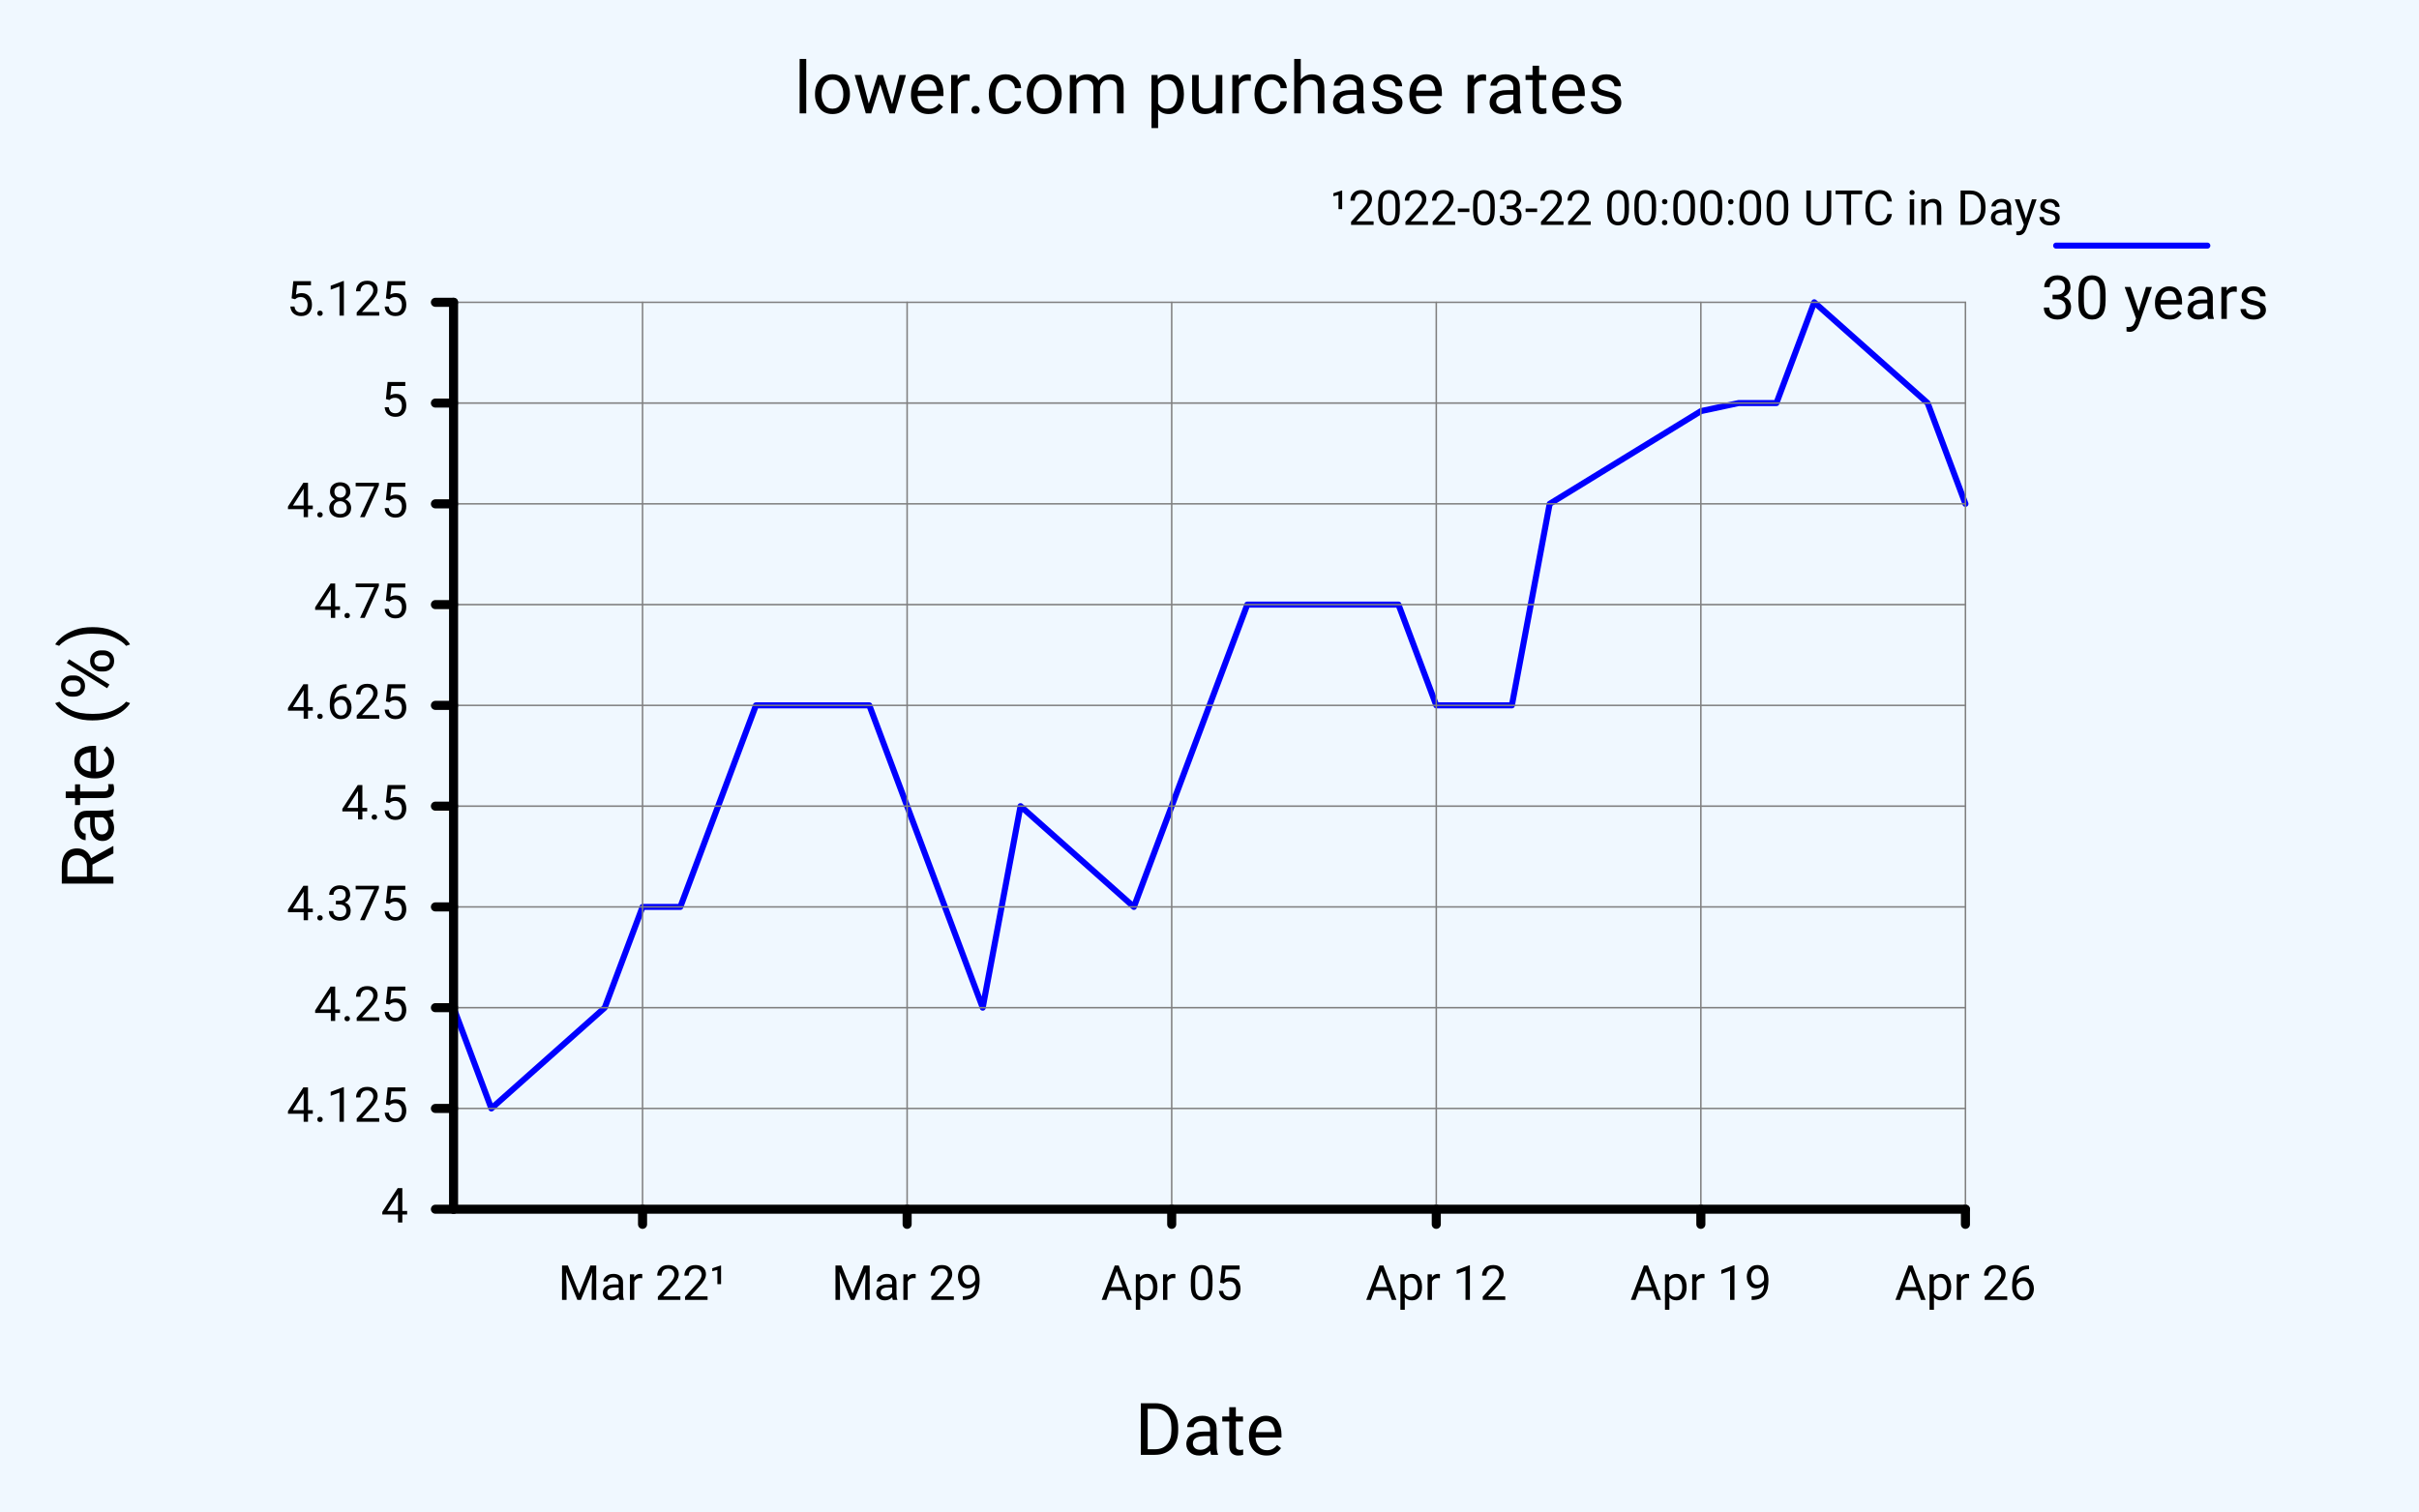
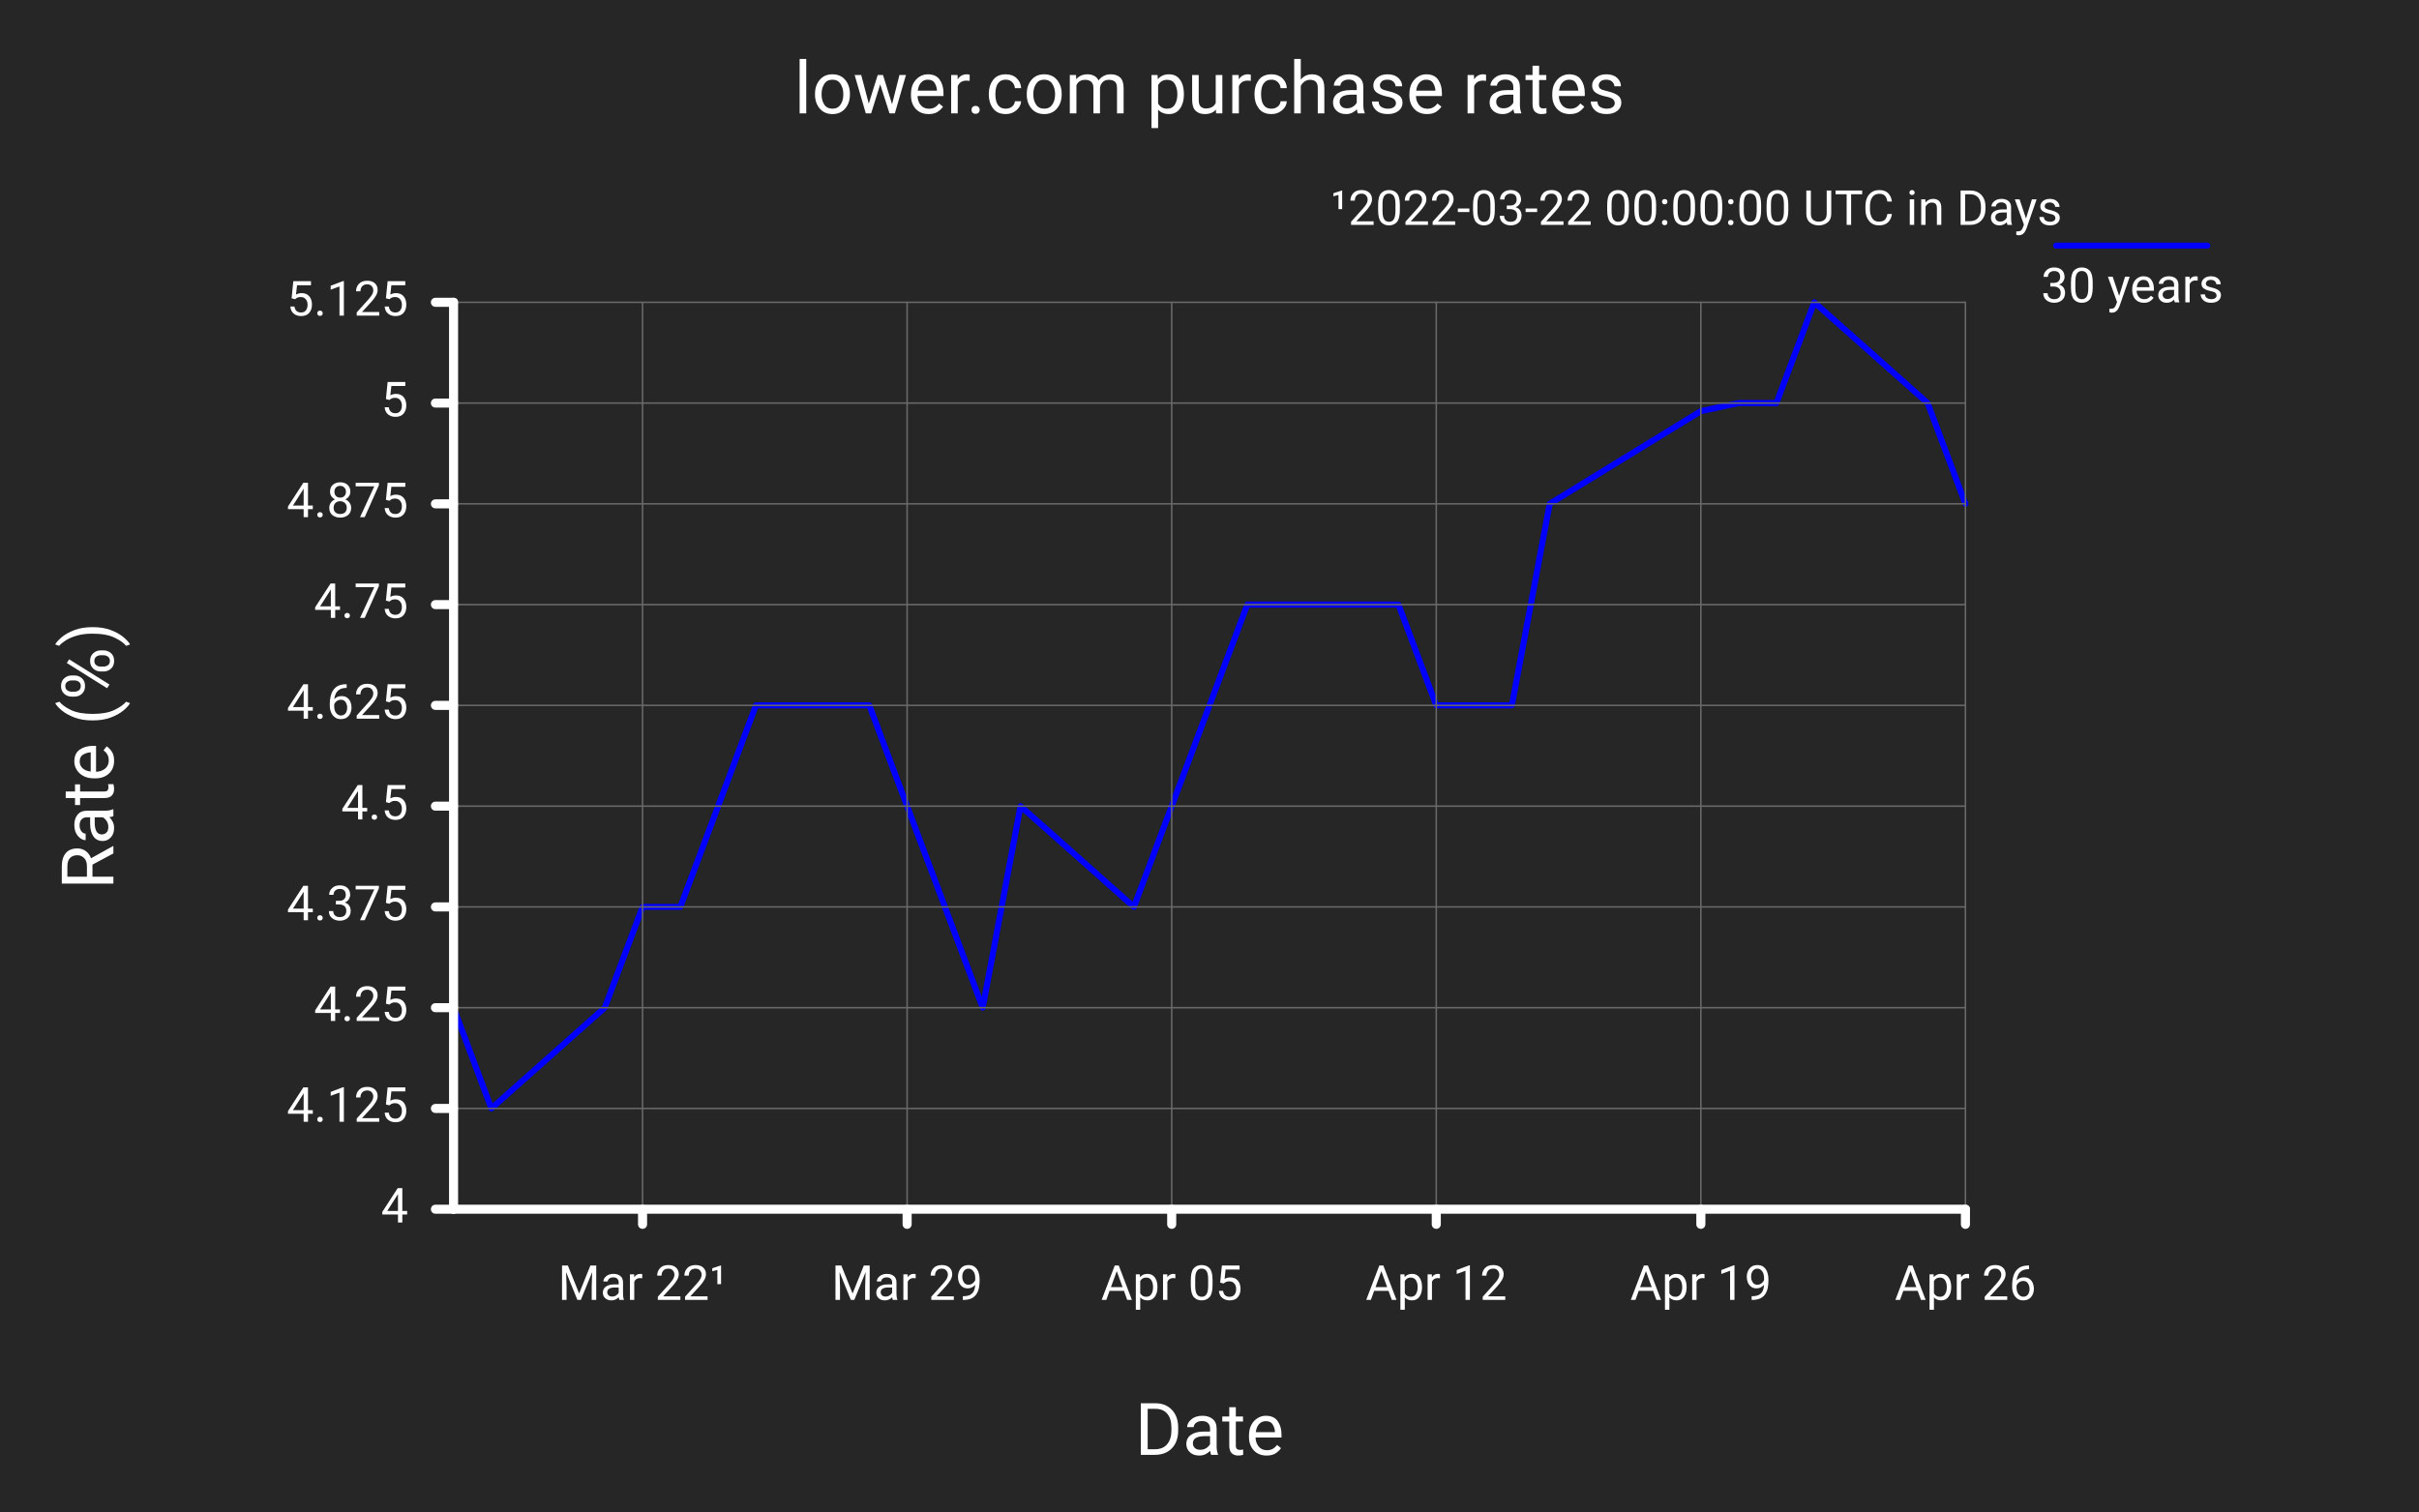
<svg xmlns="http://www.w3.org/2000/svg" class="poloto" width="800" height="500" viewBox="0 0 800 500">
-   <style>.poloto{stroke-linecap:round;stroke-linejoin:round;font-family:Roboto,sans-serif;font-size:16px;}.poloto_background{fill:AliceBlue;}.poloto_scatter{stroke-width:7}.poloto_tick_line{stroke:gray;stroke-width:0.5}.poloto_line{stroke-width:2}.poloto_text{fill: black;}.poloto_axis_lines{stroke: black;stroke-width:3;fill:none;stroke-dasharray:none}.poloto_title{font-size:24px;dominant-baseline:start;text-anchor:middle;}.poloto_xname{font-size:24px;dominant-baseline:start;text-anchor:middle;}.poloto_yname{font-size:24px;dominant-baseline:start;text-anchor:middle;}.poloto_legend_text{font-size:20px;dominant-baseline:middle;text-anchor:start;}.poloto0stroke{stroke:blue;}.poloto1stroke{stroke:red;}.poloto2stroke{stroke:green;}.poloto3stroke{stroke:gold;}.poloto4stroke{stroke:aqua;}.poloto5stroke{stroke:lime;}.poloto6stroke{stroke:orange;}.poloto7stroke{stroke:chocolate;}.poloto0fill{fill:blue;}.poloto1fill{fill:red;}.poloto2fill{fill:green;}.poloto3fill{fill:gold;}.poloto4fill{fill:aqua;}.poloto5fill{fill:lime;}.poloto6fill{fill:orange;}.poloto7fill{fill:chocolate;}</style>
+   <style>.poloto{stroke-linecap:round;stroke-linejoin:round;font-family:Roboto,sans-serif;font-size:16px;}.poloto_background{fill:#262626;}.poloto_scatter{stroke-width:7}.poloto_tick_line{stroke:dimgray;stroke-width:0.5}.poloto_line{stroke-width:2}.poloto_text{fill: white;}.poloto_axis_lines{stroke: white;stroke-width:3;fill:none;stroke-dasharray:none}.poloto_title{font-size:24px;dominant-baseline:start;text-anchor:middle;}.poloto_xname{font-size:24px;dominant-baseline:start;text-anchor:middle;}.poloto_yname{font-size:24px;dominant-baseline:start;text-anchor:middle;}.poloto0stroke{stroke:blue;}.poloto1stroke{stroke:red;}.poloto2stroke{stroke:green;}.poloto3stroke{stroke:gold;}.poloto4stroke{stroke:aqua;}.poloto5stroke{stroke:lime;}.poloto6stroke{stroke:orange;}.poloto7stroke{stroke:chocolate;}.poloto0fill{fill:blue;}.poloto1fill{fill:red;}.poloto2fill{fill:green;}.poloto3fill{fill:gold;}.poloto4fill{fill:aqua;}.poloto5fill{fill:lime;}.poloto6fill{fill:orange;}.poloto7fill{fill:chocolate;}</style>
  <circle r="1e5" class="poloto_background" />
  <text class="poloto_text poloto_legend_text" x="675" y="100">30 years</text>
  <line class="poloto_line poloto_legend_icon poloto0stroke poloto0legend" stroke="black" x1="680" x2="730" y1="81.25" y2="81.25" />
  <path class="poloto_line poloto0stroke" fill="none" stroke="black" d=" M 150.00 333.33 L 162.50 366.67 L 200.00 333.33 L 212.50 300.00 L 225.00 300.00 L 225.00 300.00 L 250.00 233.33 L 287.50 233.33 L 300.00 266.67 L 312.50 300.00 L 325.00 333.33 L 337.50 266.67 L 375.00 300.00 L 387.50 266.67 L 400.00 233.33 L 412.50 200.00 L 425.00 200.00 L 462.50 200.00 L 475.00 233.33 L 487.50 233.33 L 500.00 233.33 L 512.50 166.67 L 562.50 136.00 L 575.00 133.33 L 587.50 133.33 L 600.00 100.00 L 637.50 133.33 L 650.00 166.67" />
  <text class="poloto_labels poloto_text poloto_title" x="400" y="37.5">lower.com purchase rates</text>
  <text class="poloto_labels poloto_text poloto_xname" x="400" y="481.25">Date</text>
  <text class="poloto_labels poloto_text poloto_yname" transform="rotate(-90,37.5,250)" x="37.5" y="250">Rate (%)</text>
  <text class="poloto_tick_labels poloto_text" dominant-baseline="middle" text-anchor="start" x="150" y="70" />
  <line class="poloto_axis_lines" stroke="black" x1="150" x2="144" y1="400" y2="400" />
  <line class="poloto_tick_line" stroke="black" x1="150" x2="650" y1="400" y2="400" />
  <text class="poloto_tick_labels poloto_text" dominant-baseline="middle" text-anchor="end" x="135" y="400">4</text>
  <line class="poloto_axis_lines" stroke="black" x1="150" x2="144" y1="366.667" y2="366.667" />
  <line class="poloto_tick_line" stroke="black" x1="150" x2="650" y1="366.667" y2="366.667" />
  <text class="poloto_tick_labels poloto_text" dominant-baseline="middle" text-anchor="end" x="135" y="366.667">4.125</text>
  <line class="poloto_axis_lines" stroke="black" x1="150" x2="144" y1="333.333" y2="333.333" />
  <line class="poloto_tick_line" stroke="black" x1="150" x2="650" y1="333.333" y2="333.333" />
  <text class="poloto_tick_labels poloto_text" dominant-baseline="middle" text-anchor="end" x="135" y="333.333">4.25</text>
  <line class="poloto_axis_lines" stroke="black" x1="150" x2="144" y1="300" y2="300" />
  <line class="poloto_tick_line" stroke="black" x1="150" x2="650" y1="300" y2="300" />
  <text class="poloto_tick_labels poloto_text" dominant-baseline="middle" text-anchor="end" x="135" y="300">4.375</text>
  <line class="poloto_axis_lines" stroke="black" x1="150" x2="144" y1="266.667" y2="266.667" />
  <line class="poloto_tick_line" stroke="black" x1="150" x2="650" y1="266.667" y2="266.667" />
  <text class="poloto_tick_labels poloto_text" dominant-baseline="middle" text-anchor="end" x="135" y="266.667">4.5</text>
  <line class="poloto_axis_lines" stroke="black" x1="150" x2="144" y1="233.333" y2="233.333" />
  <line class="poloto_tick_line" stroke="black" x1="150" x2="650" y1="233.333" y2="233.333" />
  <text class="poloto_tick_labels poloto_text" dominant-baseline="middle" text-anchor="end" x="135" y="233.333">4.625</text>
  <line class="poloto_axis_lines" stroke="black" x1="150" x2="144" y1="200" y2="200" />
  <line class="poloto_tick_line" stroke="black" x1="150" x2="650" y1="200" y2="200" />
  <text class="poloto_tick_labels poloto_text" dominant-baseline="middle" text-anchor="end" x="135" y="200">4.75</text>
  <line class="poloto_axis_lines" stroke="black" x1="150" x2="144" y1="166.667" y2="166.667" />
  <line class="poloto_tick_line" stroke="black" x1="150" x2="650" y1="166.667" y2="166.667" />
  <text class="poloto_tick_labels poloto_text" dominant-baseline="middle" text-anchor="end" x="135" y="166.667">4.875</text>
  <line class="poloto_axis_lines" stroke="black" x1="150" x2="144" y1="133.333" y2="133.333" />
  <line class="poloto_tick_line" stroke="black" x1="150" x2="650" y1="133.333" y2="133.333" />
  <text class="poloto_tick_labels poloto_text" dominant-baseline="middle" text-anchor="end" x="135" y="133.333">5</text>
  <line class="poloto_axis_lines" stroke="black" x1="150" x2="144" y1="100" y2="100" />
  <line class="poloto_tick_line" stroke="black" x1="150" x2="650" y1="100" y2="100" />
  <text class="poloto_tick_labels poloto_text" dominant-baseline="middle" text-anchor="end" x="135" y="100">5.125</text>
  <text class="poloto_tick_labels poloto_text" dominant-baseline="middle" text-anchor="start" x="440" y="70">¹2022-03-22 00:00:00 UTC in Days</text>
  <line class="poloto_axis_lines" stroke="black" x1="212.5" x2="212.5" y1="400" y2="405" />
  <line class="poloto_tick_line" stroke="black" x1="212.5" x2="212.5" y1="400" y2="100" />
  <text class="poloto_tick_labels poloto_text" dominant-baseline="start" text-anchor="middle" x="212.5" y="430">Mar 22¹</text>
  <line class="poloto_axis_lines" stroke="black" x1="300" x2="300" y1="400" y2="405" />
  <line class="poloto_tick_line" stroke="black" x1="300" x2="300" y1="400" y2="100" />
  <text class="poloto_tick_labels poloto_text" dominant-baseline="start" text-anchor="middle" x="300" y="430">Mar 29</text>
  <line class="poloto_axis_lines" stroke="black" x1="387.5" x2="387.5" y1="400" y2="405" />
  <line class="poloto_tick_line" stroke="black" x1="387.5" x2="387.5" y1="400" y2="100" />
  <text class="poloto_tick_labels poloto_text" dominant-baseline="start" text-anchor="middle" x="387.5" y="430">Apr 05</text>
  <line class="poloto_axis_lines" stroke="black" x1="475" x2="475" y1="400" y2="405" />
  <line class="poloto_tick_line" stroke="black" x1="475" x2="475" y1="400" y2="100" />
  <text class="poloto_tick_labels poloto_text" dominant-baseline="start" text-anchor="middle" x="475" y="430">Apr 12</text>
  <line class="poloto_axis_lines" stroke="black" x1="562.5" x2="562.5" y1="400" y2="405" />
  <line class="poloto_tick_line" stroke="black" x1="562.5" x2="562.5" y1="400" y2="100" />
  <text class="poloto_tick_labels poloto_text" dominant-baseline="start" text-anchor="middle" x="562.5" y="430">Apr 19</text>
  <line class="poloto_axis_lines" stroke="black" x1="650" x2="650" y1="400" y2="405" />
  <line class="poloto_tick_line" stroke="black" x1="650" x2="650" y1="400" y2="100" />
  <text class="poloto_tick_labels poloto_text" dominant-baseline="start" text-anchor="middle" x="650" y="430">Apr 26</text>
  <path stroke="black" fill="none" class="poloto_axis_lines" d=" M 150 400 L 650 400" />
  <path stroke="black" fill="none" class="poloto_axis_lines" d=" M 150 400 L 150 100" />
</svg>
